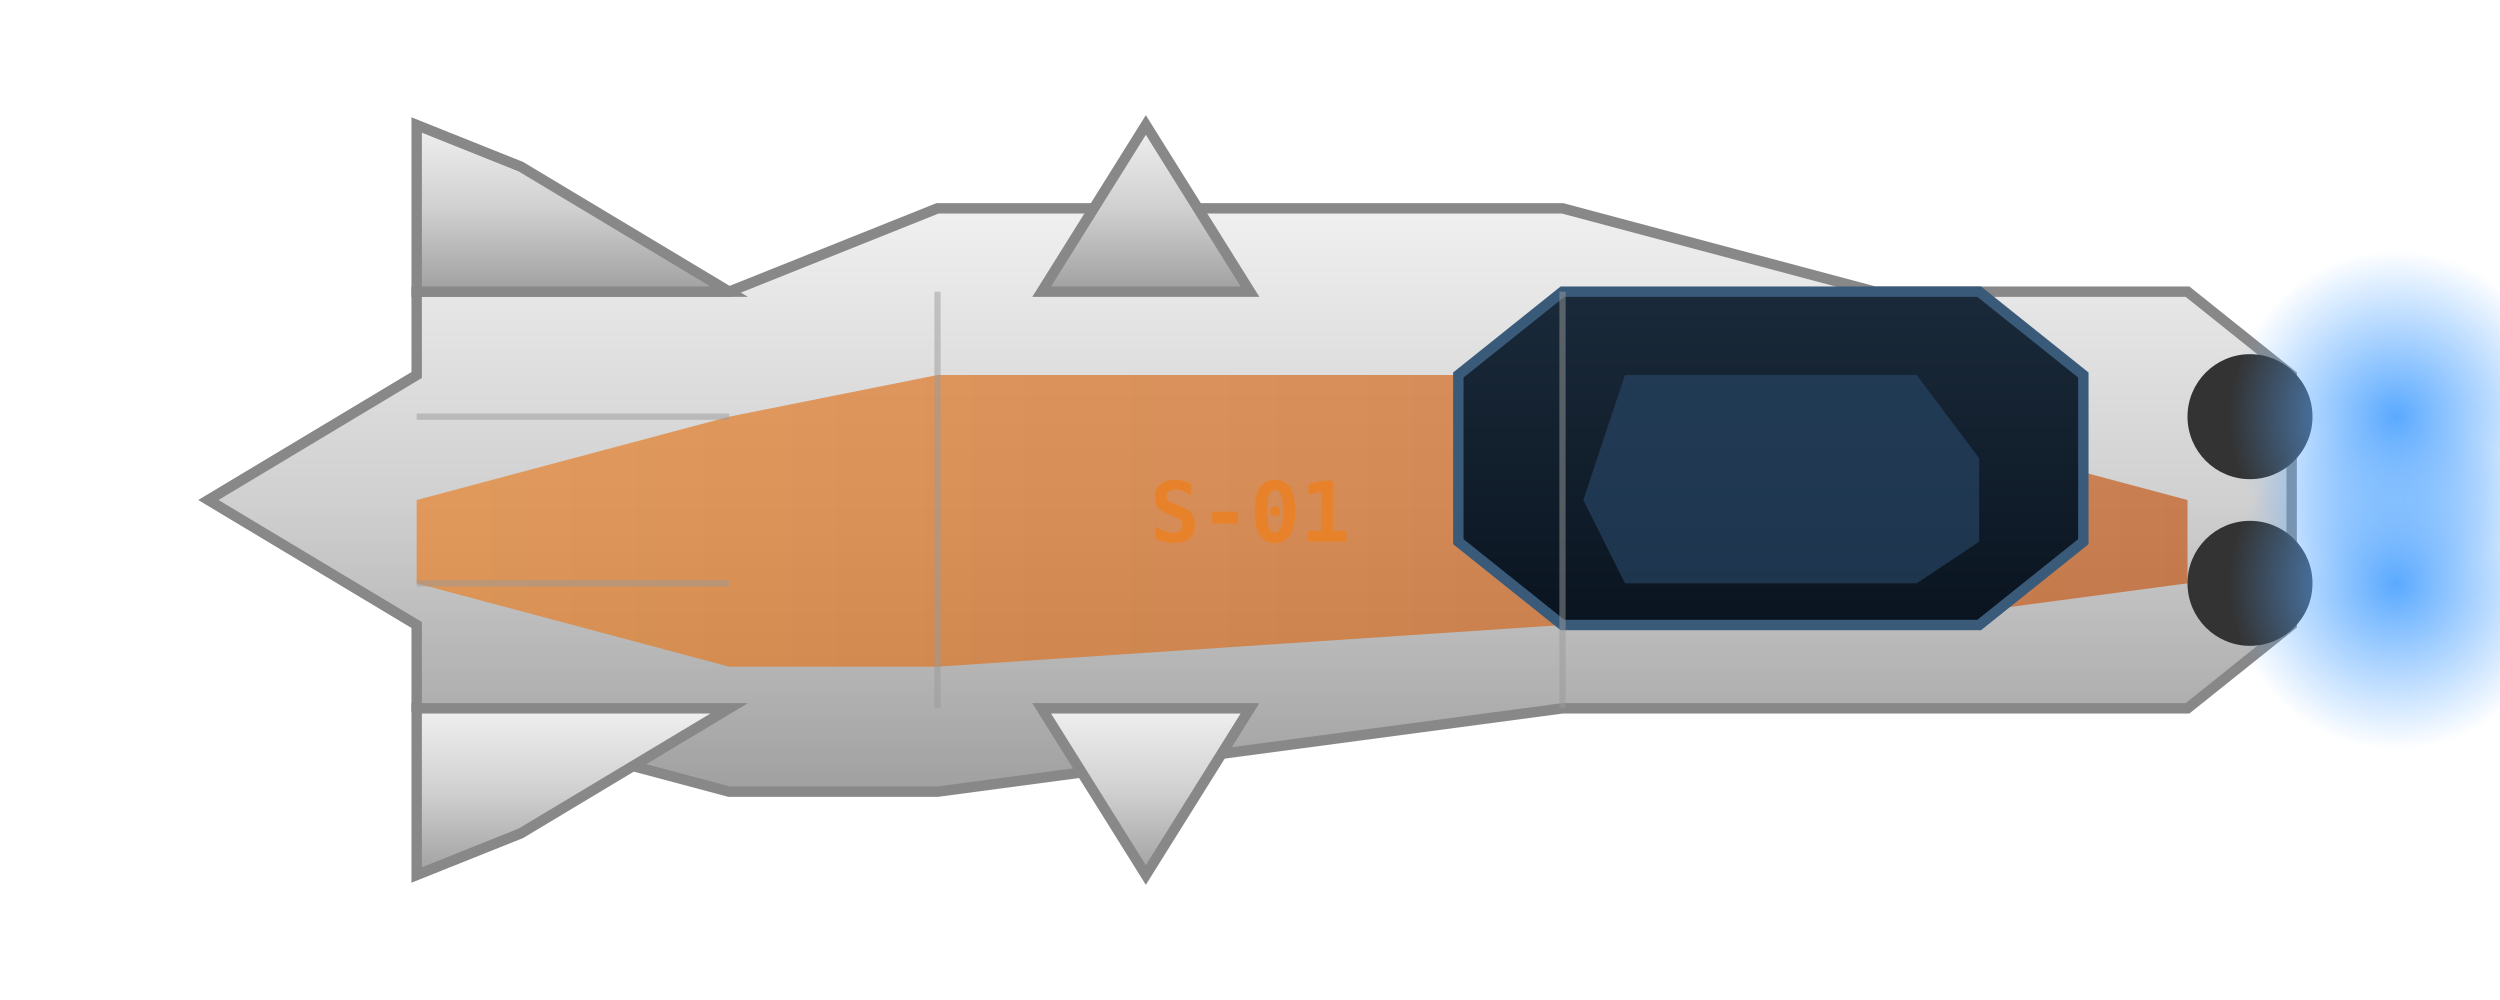
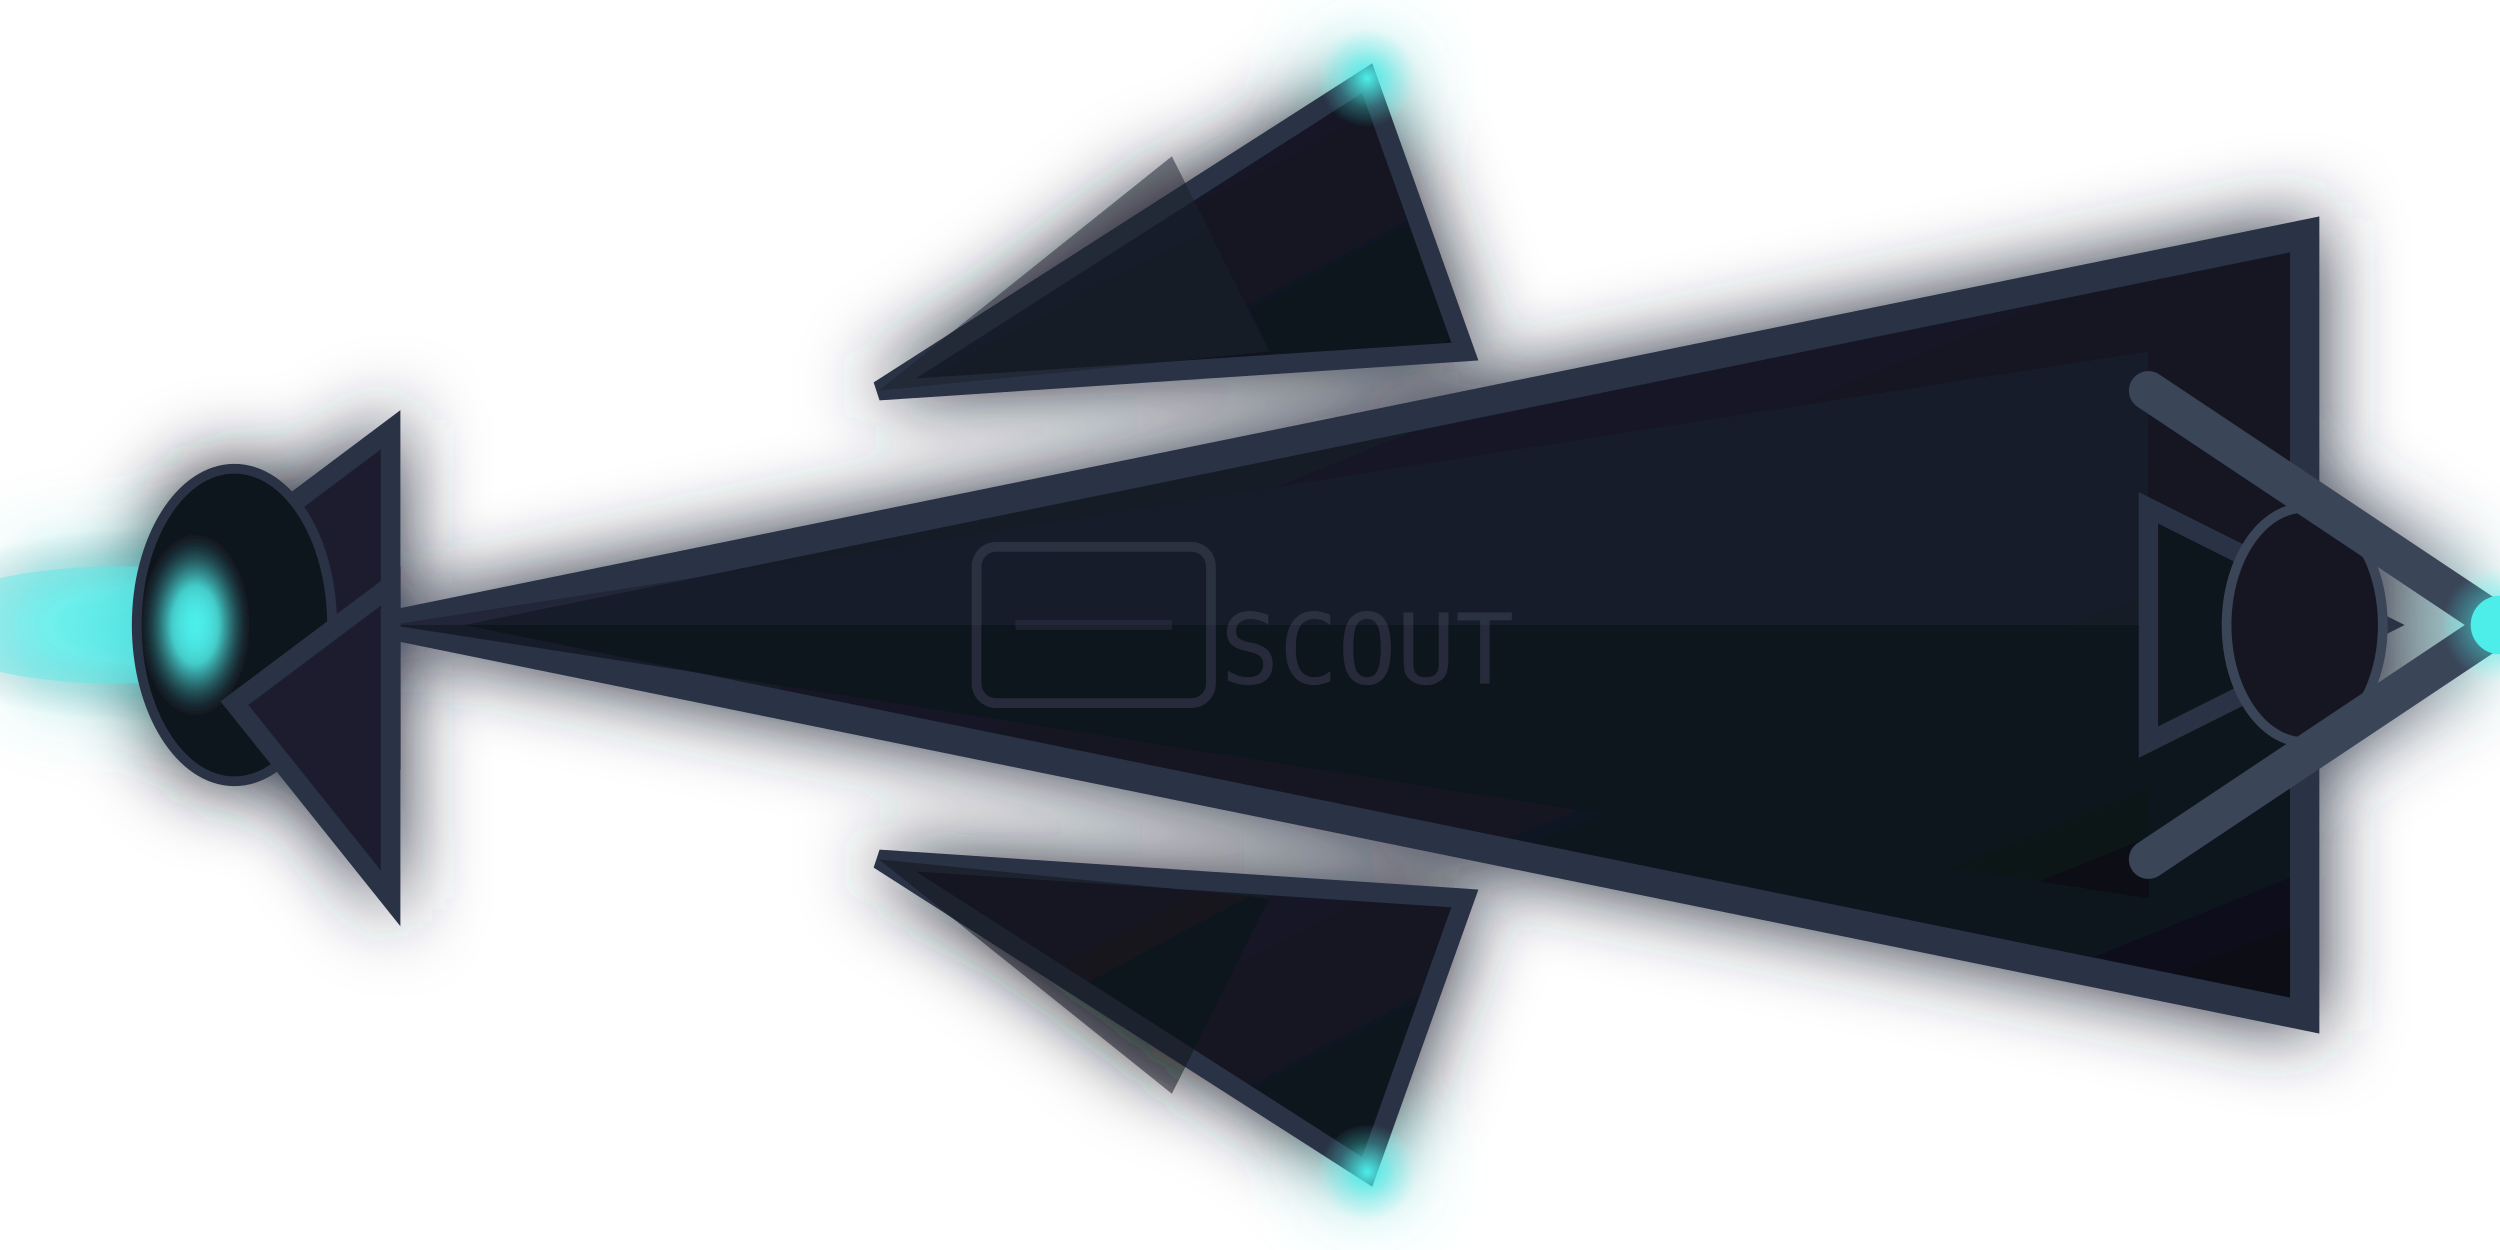
- <svg xmlns="http://www.w3.org/2000/svg" viewBox="0 0 120 48" width="120" height="48">
+ <svg xmlns="http://www.w3.org/2000/svg" viewBox="0 0 128 64" width="128" height="64">
  <defs>
-     <linearGradient id="scoutHull" x1="0%" y1="0%" x2="0%" y2="100%">
-       <stop offset="0%" stop-color="#f0f0f0" />
-       <stop offset="50%" stop-color="#d0d0d0" />
-       <stop offset="100%" stop-color="#a0a0a0" />
+     <filter id="engineGlow" x="-50%" y="-50%" width="200%" height="200%">
+       <feGaussianBlur stdDeviation="2" result="blur" />
+       <feMerge>
+         <feMergeNode in="blur" />
+         <feMergeNode in="SourceGraphic" />
+       </feMerge>
+     </filter>
+     <linearGradient id="scoutHull" x1="0%" y1="0%" x2="100%" y2="100%">
+       <stop offset="0%" stop-color="#1a1f2e" />
+       <stop offset="50%" stop-color="#141824" />
+       <stop offset="100%" stop-color="#0d1018" />
    </linearGradient>
-     <linearGradient id="scoutAccent" x1="0%" y1="0%" x2="100%" y2="0%">
-       <stop offset="0%" stop-color="#e8822a" />
-       <stop offset="100%" stop-color="#c45a1a" />
+     <linearGradient id="panelLine" x1="0%" y1="0%" x2="100%" y2="0%">
+       <stop offset="0%" stop-color="#2a3244" />
+       <stop offset="50%" stop-color="#3a4458" />
+       <stop offset="100%" stop-color="#2a3244" />
    </linearGradient>
-     <linearGradient id="scoutCockpit" x1="0%" y1="0%" x2="0%" y2="100%">
-       <stop offset="0%" stop-color="#1a2a3a" />
-       <stop offset="100%" stop-color="#0a1420" />
-     </linearGradient>
-     <radialGradient id="scoutEngineGlow" cx="50%" cy="50%" r="50%">
-       <stop offset="0%" stop-color="#5aa9ff" />
-       <stop offset="100%" stop-color="#5aa9ff" stop-opacity="0" />
+     <radialGradient id="navLight" cx="50%" cy="50%" r="50%">
+       <stop offset="0%" stop-color="#4deeea" stop-opacity="1" />
+       <stop offset="60%" stop-color="#4deeea" stop-opacity="0.3" />
+       <stop offset="100%" stop-color="#4deeea" stop-opacity="0" />
+     </radialGradient>
+     <radialGradient id="engineExhaust" cx="50%" cy="50%" r="50%">
+       <stop offset="0%" stop-color="#4deeea" stop-opacity="1" />
+       <stop offset="40%" stop-color="#4deeea" stop-opacity="0.6" />
+       <stop offset="100%" stop-color="#1a1f2e" stop-opacity="0" />
+     </radialGradient>
+     <radialGradient id="sensorGlow" cx="50%" cy="50%" r="50%">
+       <stop offset="0%" stop-color="#4deeea" stop-opacity="0.8" />
+       <stop offset="100%" stop-color="#4deeea" stop-opacity="0" />
    </radialGradient>
  </defs>
-   <path d="M10,24 L20,18 L20,14 L35,14 L45,10 L75,10 L90,14 L105,14 L110,18 L110,30 L105,34 L90,34 L75,34 L45,38 L35,38 L20,34 L20,30 Z" fill="url(#scoutHull)" stroke="#888" stroke-width="0.5" />
-   <path d="M20,24 L35,20 L45,18 L75,18 L90,20 L105,24 L105,28 L90,30 L75,30 L45,32 L35,32 L20,28 Z" fill="url(#scoutAccent)" opacity="0.7" />
-   <path d="M75,14 L95,14 L100,18 L100,26 L95,30 L75,30 L70,26 L70,18 Z" fill="url(#scoutCockpit)" stroke="#3a5a7a" stroke-width="0.5" />
-   <path d="M78,18 L92,18 L95,22 L95,26 L92,28 L78,28 L76,24 Z" fill="#2a4a6a" opacity="0.6" />
-   <path d="M35,14 L25,8 L20,6 L20,14 Z" fill="url(#scoutHull)" stroke="#888" stroke-width="0.5" />
-   <path d="M35,34 L25,40 L20,42 L20,34 Z" fill="url(#scoutHull)" stroke="#888" stroke-width="0.5" />
-   <path d="M50,14 L55,6 L60,14 Z" fill="url(#scoutHull)" stroke="#888" stroke-width="0.5" />
-   <path d="M50,34 L55,42 L60,34 Z" fill="url(#scoutHull)" stroke="#888" stroke-width="0.5" />
-   <circle cx="108" cy="20" r="3" fill="#333" />
-   <circle cx="108" cy="28" r="3" fill="#333" />
-   <circle cx="115" cy="20" r="8" fill="url(#scoutEngineGlow)" />
-   <circle cx="115" cy="28" r="8" fill="url(#scoutEngineGlow)" />
-   <line x1="45" y1="14" x2="45" y2="34" stroke="#999" stroke-width="0.3" opacity="0.5" />
-   <line x1="75" y1="14" x2="75" y2="34" stroke="#999" stroke-width="0.3" opacity="0.5" />
-   <line x1="20" y1="20" x2="35" y2="20" stroke="#999" stroke-width="0.3" opacity="0.5" />
-   <line x1="20" y1="28" x2="35" y2="28" stroke="#999" stroke-width="0.3" opacity="0.5" />
-   <text x="60" y="26" font-family="monospace" font-size="4" fill="#e8822a" text-anchor="middle" font-weight="bold">S-01</text>
+   <g filter="url(#engineGlow)">
+     <ellipse cx="8" cy="32" rx="14" ry="5" fill="url(#engineExhaust)" opacity="0.6" />
+     <ellipse cx="6" cy="32" rx="10" ry="3" fill="#4deeea" opacity="0.4" />
+     <path d="M 20 32 L 118 12 L 118 52 Z" fill="url(#scoutHull)" stroke="#2a3244" stroke-width="1.5" />
+     <path d="M 20 32 L 110 18 L 110 32 Z" fill="#1a1f2e" opacity="0.6" />
+     <path d="M 20 32 L 110 46 L 110 32 Z" fill="#0d1018" opacity="0.6" />
+     <path d="M 110 26 L 122 32 L 110 38 Z" fill="#0f131a" stroke="#2a3244" stroke-width="1" />
+     <ellipse cx="118" cy="32" rx="4" ry="6" fill="#141824" stroke="#3a4458" stroke-width="0.5" />
+     <path d="M 110 20 L 128 32 L 110 44" fill="none" stroke="#3a4458" stroke-width="2" stroke-linecap="round" />
+     <circle cx="128" cy="32" r="3" fill="url(#sensorGlow)" />
+     <circle cx="128" cy="32" r="1.5" fill="#4deeea" />
+     <path d="M 45 20 L 70 4 L 75 18 Z" fill="url(#scoutHull)" stroke="#2a3244" stroke-width="1" />
+     <path d="M 45 20 L 60 8 L 65 18 Z" fill="#1a1f2e" opacity="0.5" />
+     <path d="M 45 44 L 70 60 L 75 46 Z" fill="url(#scoutHull)" stroke="#2a3244" stroke-width="1" />
+     <path d="M 45 44 L 60 56 L 65 46 Z" fill="#0d1018" opacity="0.5" />
+     <circle cx="70" cy="4" r="2.5" fill="url(#navLight)" />
+     <circle cx="70" cy="60" r="2.5" fill="url(#navLight)" />
+     <path d="M 12 28 L 20 22 L 20 38 Z" fill="#1a1f2e" stroke="#2a3244" stroke-width="1" />
+     <ellipse cx="12" cy="32" rx="5" ry="8" fill="#0f131a" stroke="#2a3244" stroke-width="0.5" />
+     <ellipse cx="10" cy="32" rx="3" ry="5" fill="url(#engineExhaust)" />
+     <path d="M 12 36 L 20 30 L 20 46 Z" fill="#1a1f2e" stroke="#2a3244" stroke-width="1" />
+     <ellipse cx="10" cy="32" rx="3" ry="5" fill="url(#engineExhaust)" />
+     <line x1="30" y1="22" x2="95" y2="22" stroke="url(#panelLine)" stroke-width="0.5" opacity="0.6" />
+     <line x1="30" y1="42" x2="95" y2="42" stroke="url(#panelLine)" stroke-width="0.5" opacity="0.6" />
+     <line x1="35" y1="22" x2="35" y2="42" stroke="url(#panelLine)" stroke-width="0.5" opacity="0.4" />
+     <line x1="60" y1="22" x2="60" y2="42" stroke="url(#panelLine)" stroke-width="0.5" opacity="0.4" />
+     <line x1="85" y1="22" x2="85" y2="42" stroke="url(#panelLine)" stroke-width="0.5" opacity="0.4" />
+     <text x="70" y="35" font-family="ui-monospace, Consolas, monospace" font-size="5" fill="#3a4458" text-anchor="middle" opacity="0.5">SCOUT</text>
+     <rect x="50" y="28" width="12" height="8" rx="1" fill="none" stroke="#3a4458" stroke-width="0.5" opacity="0.5" />
+     <line x1="52" y1="32" x2="60" y2="32" stroke="#3a4458" stroke-width="0.5" opacity="0.3" />
+   </g>
</svg>
